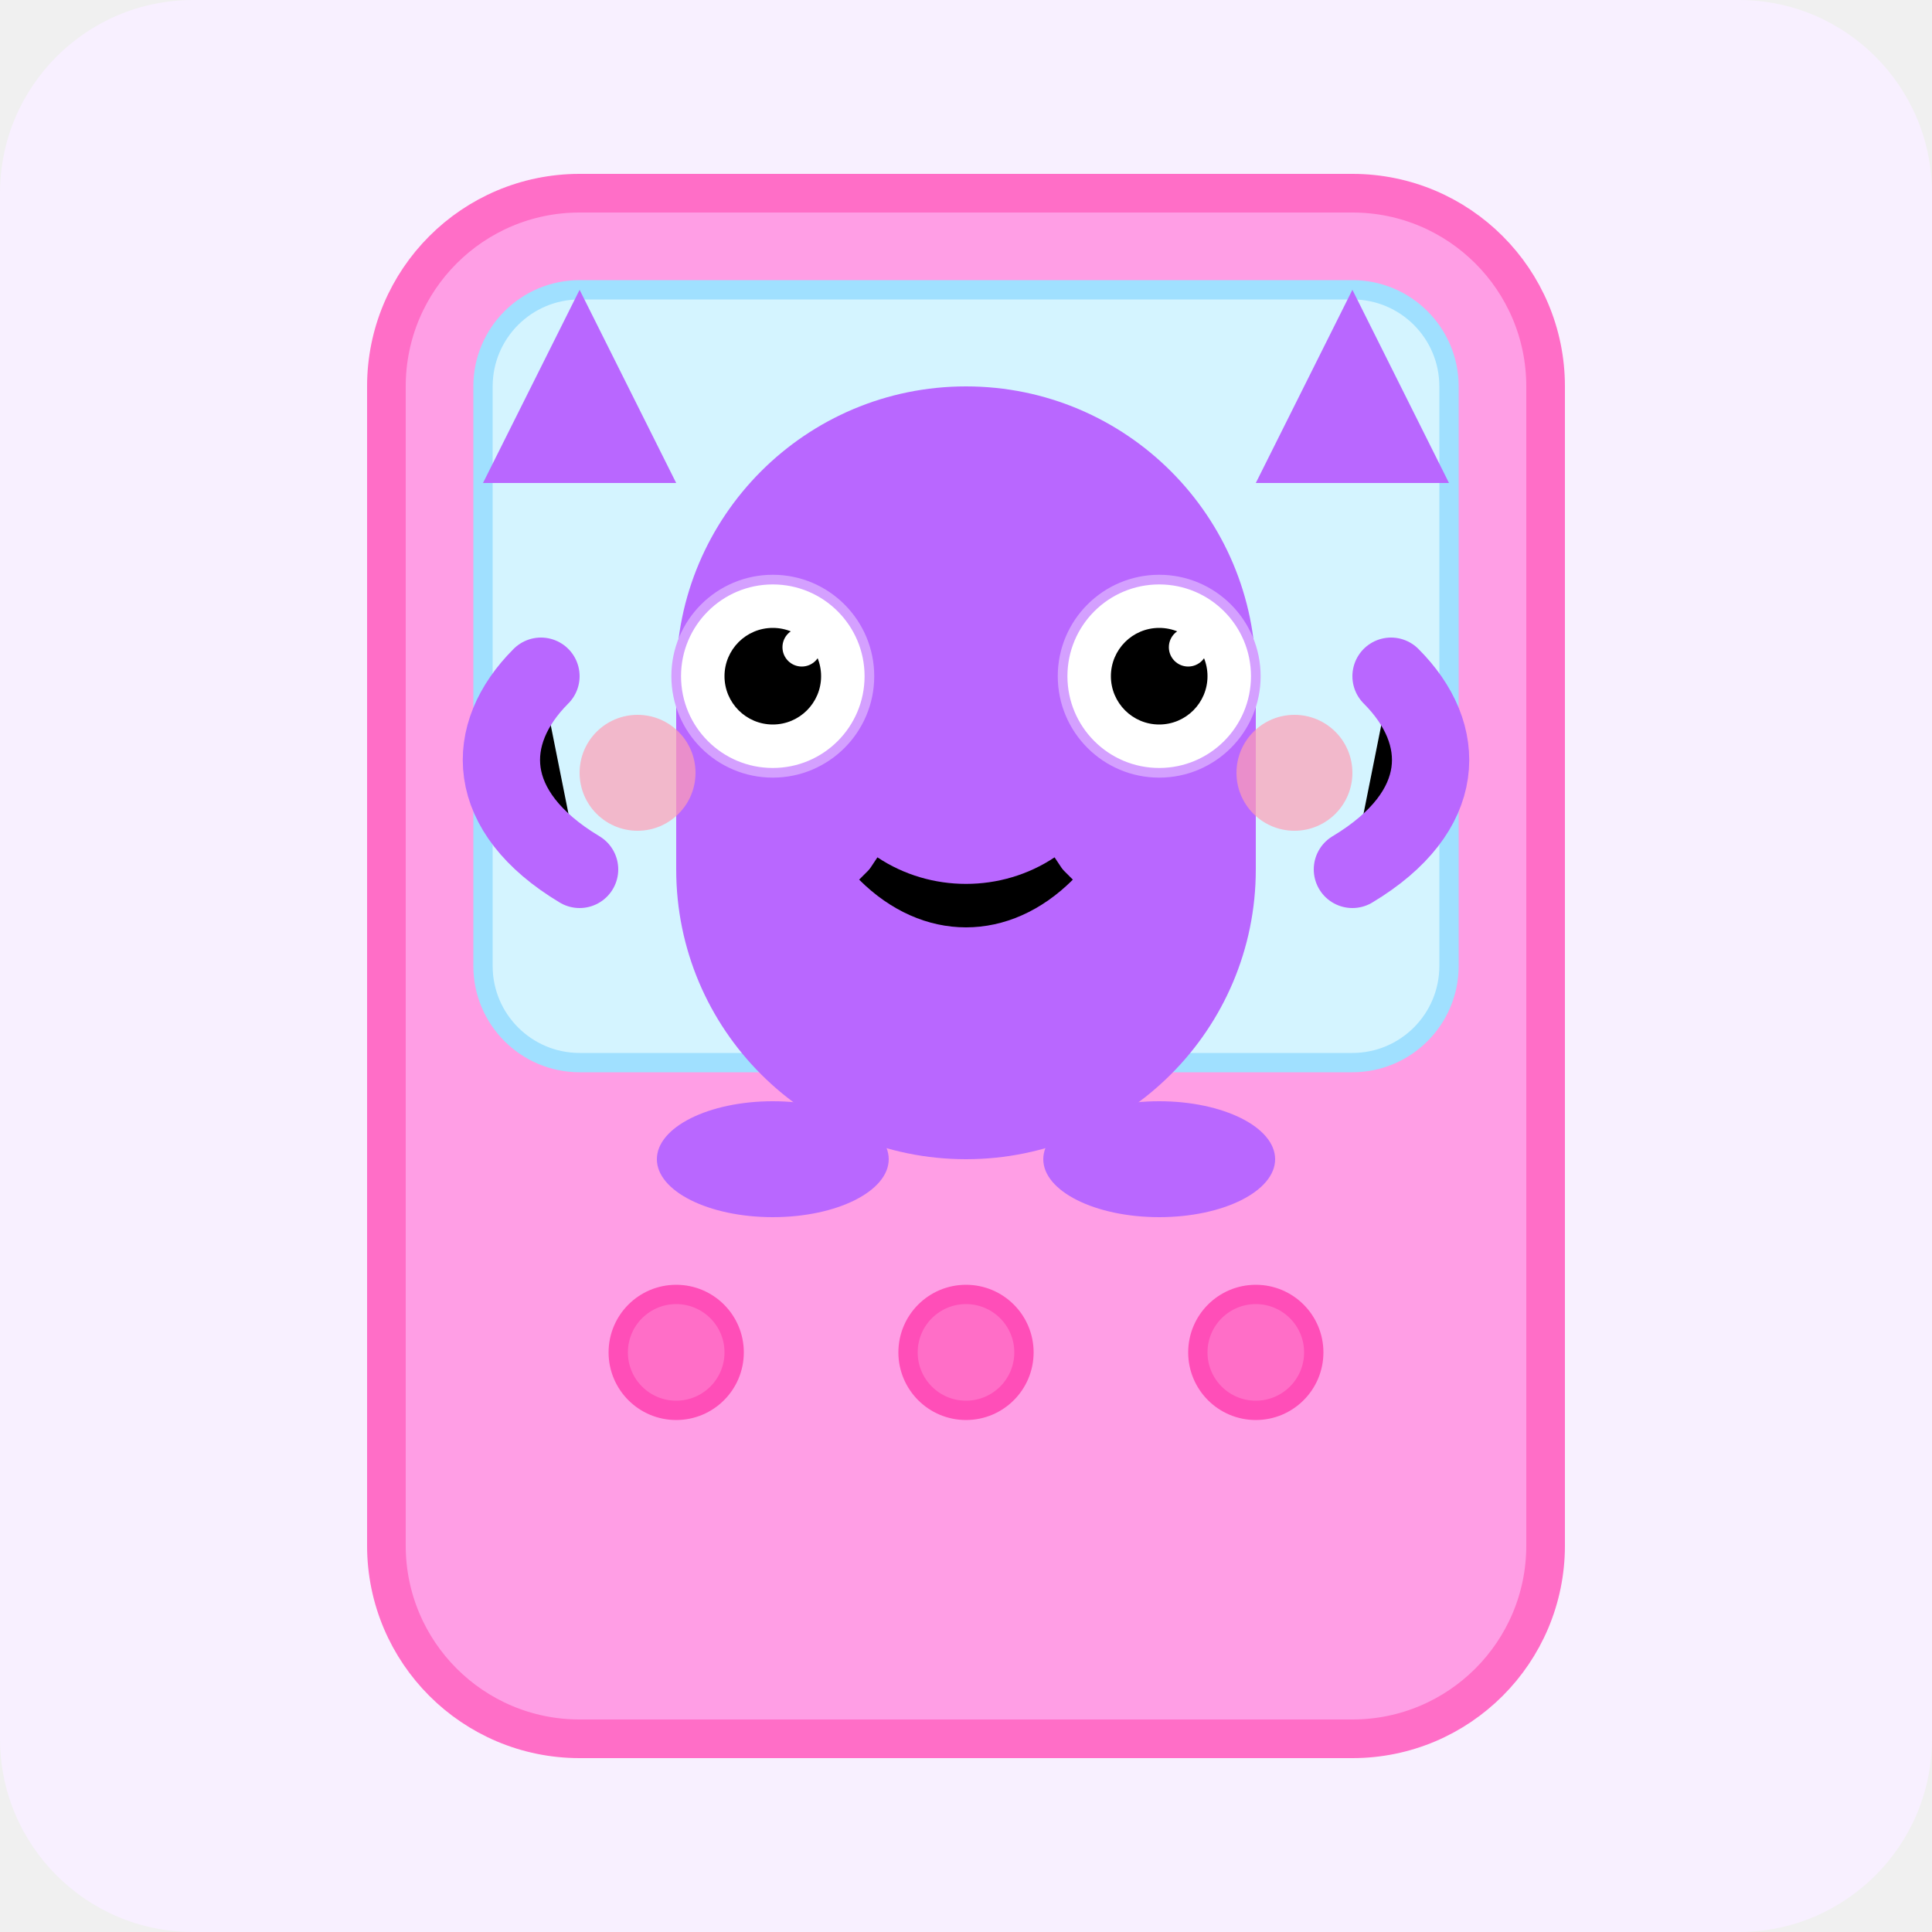
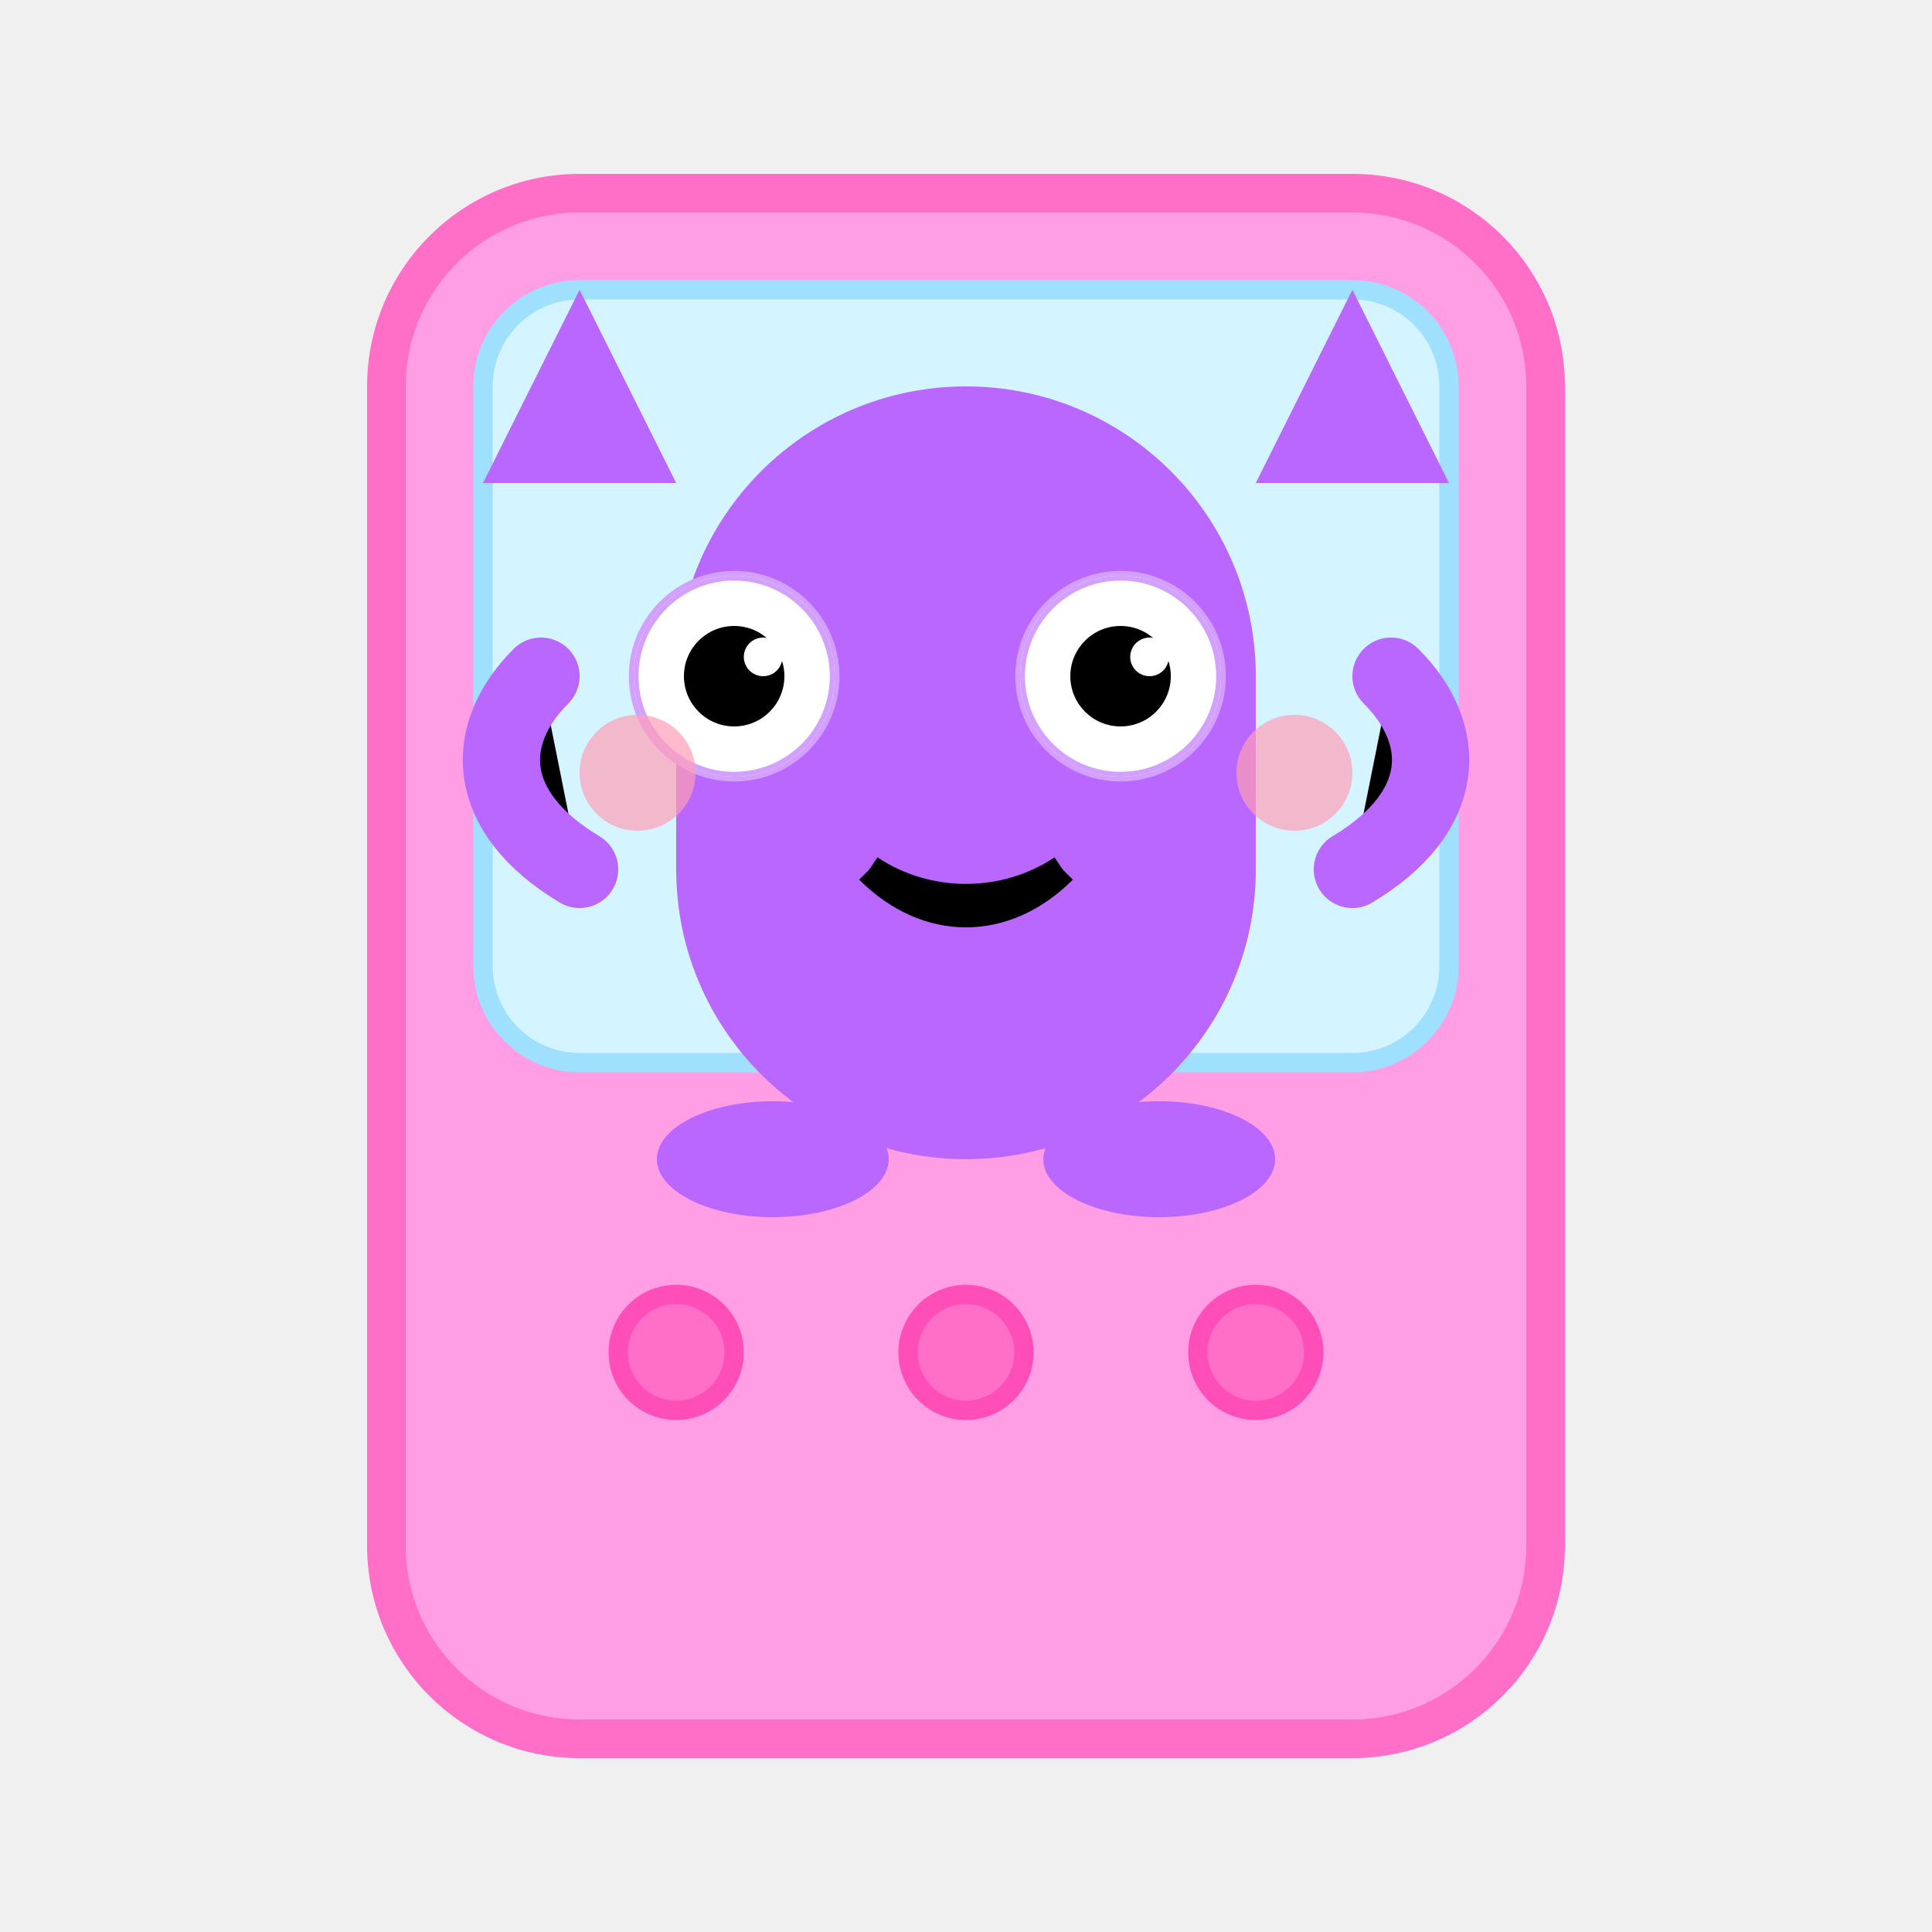
- <svg xmlns="http://www.w3.org/2000/svg" viewBox="0 0 100 100">
-   <rect x="0" y="0" width="100" height="100" rx="10" fill="#f8f0ff" />
+ <svg xmlns="http://www.w3.org/2000/svg" xmlns:xlink="http://www.w3.org/1999/xlink" viewBox="0 0 100 100">
+   <defs>
+     <circle id="left-eye-outline" cx="38" cy="35" r="5.2" />
+     <mask id="left-eye-mask">
+       <rect x="26" y="25" width="25" height="20" fill="white" />
+       <use xlink:href="#left-eye-outline" id="left-lid" fill="black">
+         <animate attributeName="transform" type="translate" values="0 0; 0 5; 0 0" dur="4s" repeatCount="indefinite" />
+       </use>
+     </mask>
+     <circle id="right-eye-outline" cx="58" cy="35" r="5.2" />
+     <mask id="right-eye-mask">
+       <rect x="46" y="25" width="25" height="20" fill="white" />
+       <use xlink:href="#right-eye-outline" id="right-lid" fill="black">
+         <animate attributeName="transform" type="translate" values="0 0; 0 5; 0 0" dur="4s" repeatCount="indefinite" />
+       </use>
+     </mask>
+   </defs>
  <rect x="20" y="10" width="60" height="80" rx="10" fill="#ff9ee5" stroke="#ff6ec7" stroke-width="2" />
  <rect x="25" y="15" width="50" height="40" rx="5" fill="#d4f4ff" stroke="#a0e0ff" stroke-width="1" />
-   <rect x="35" y="20" width="30" height="40" rx="15" fill="#b967ff" />
-   <path d="M25 25 L30 15 L35 25" fill="#b967ff" />
-   <path d="M75 25 L70 15 L65 25" fill="#b967ff" />
-   <circle cx="40" cy="35" r="5" fill="white" stroke="#d4a0ff" stroke-width="0.5" />
-   <circle cx="60" cy="35" r="5" fill="white" stroke="#d4a0ff" stroke-width="0.5" />
-   <circle cx="40" cy="35" r="2.5" fill="black" />
-   <circle cx="60" cy="35" r="2.5" fill="black" />
-   <circle cx="41.5" cy="33.5" r="1" fill="white" />
-   <circle cx="61.5" cy="33.5" r="1" fill="white" />
-   <circle cx="33" cy="40" r="3" fill="#ff9eb5" opacity="0.7" />
-   <circle cx="67" cy="40" r="3" fill="#ff9eb5" opacity="0.7" />
-   <path d="M45 45 C48 48 52 48 55 45" stroke="black" stroke-width="1.5" fill="none" />
-   <path d="M45 45 C48 47 52 47 55 45" stroke="black" stroke-width="1.5" fill="none" />
-   <path d="M30 45 C25 42 25 38 28 35" stroke="#b967ff" stroke-width="4" stroke-linecap="round" />
-   <path d="M70 45 C75 42 75 38 72 35" stroke="#b967ff" stroke-width="4" stroke-linecap="round" />
-   <ellipse cx="40" cy="60" rx="6" ry="3" fill="#b967ff" />
-   <ellipse cx="60" cy="60" rx="6" ry="3" fill="#b967ff" />
+   <g id="character">
+     <rect x="35" y="20" width="30" height="40" rx="15" fill="#b967ff">
+       <animateTransform attributeName="transform" type="translate" values="0,0; 0,-2; 0,0" dur="2s" repeatCount="indefinite" />
+     </rect>
+     <path d="M25 25 L30 15 L35 25" fill="#b967ff">
+       <animateTransform attributeName="transform" type="translate" values="0,0; 0,-3; 0,0" dur="1.5s" repeatCount="indefinite" />
+       <animateTransform attributeName="transform" type="rotate" values="-2,30,25; 2,30,25; -2,30,25" dur="3s" additive="sum" repeatCount="indefinite" />
+     </path>
+     <path d="M75 25 L70 15 L65 25" fill="#b967ff">
+       <animateTransform attributeName="transform" type="translate" values="0,0; 0,-3; 0,0" dur="1.5s" repeatCount="indefinite" />
+       <animateTransform attributeName="transform" type="rotate" values="2,70,25; -2,70,25; 2,70,25" dur="3s" additive="sum" repeatCount="indefinite" />
+     </path>
+     <g id="eyes">
+       <g>
+         <use xlink:href="#left-eye-outline" fill="white" stroke="#d4a0ff" stroke-width="0.5" />
+         <use xlink:href="#left-eye-outline" mask="url(#left-eye-mask)" fill="white" />
+         <circle cx="38" cy="35" r="2.6" fill="black" />
+         <circle cx="39.5" cy="34" r="1" fill="white" />
+       </g>
+       <g>
+         <use xlink:href="#right-eye-outline" fill="white" stroke="#d4a0ff" stroke-width="0.5" />
+         <use xlink:href="#right-eye-outline" mask="url(#right-eye-mask)" fill="white" />
+         <circle cx="58" cy="35" r="2.6" fill="black" />
+         <circle cx="59.5" cy="34" r="1" fill="white" />
+       </g>
+     </g>
+     <circle cx="33" cy="40" r="3" fill="#ff9eb5" opacity="0.7">
+       <animateTransform attributeName="transform" type="translate" values="0,0; 0,-2; 0,0" dur="2s" repeatCount="indefinite" />
+     </circle>
+     <circle cx="67" cy="40" r="3" fill="#ff9eb5" opacity="0.7">
+       <animateTransform attributeName="transform" type="translate" values="0,0; 0,-2; 0,0" dur="2s" repeatCount="indefinite" />
+     </circle>
+     <path d="M45 45 C48 48 52 48 55 45" stroke="black" stroke-width="1.5" fill="none">
+       <animateTransform attributeName="transform" type="translate" values="0,0; 0,-2; 0,0" dur="2s" repeatCount="indefinite" />
+     </path>
+     <path d="M45 45 C48 47 52 47 55 45" stroke="black" stroke-width="1.5" fill="none">
+       <animateTransform attributeName="transform" type="translate" values="0,0; 0,-2; 0,0" dur="2s" repeatCount="indefinite" />
+     </path>
+     <path d="M30 45 C25 42 25 38 28 35" stroke="#b967ff" stroke-width="4" stroke-linecap="round">
+       <animateTransform attributeName="transform" type="translate" values="0,0; -1,-1; 0,0" dur="1.7s" repeatCount="indefinite" />
+       <animateTransform attributeName="transform" type="rotate" values="-3,30,45; 3,30,45; -3,30,45" dur="2.5s" additive="sum" repeatCount="indefinite" />
+     </path>
+     <path d="M70 45 C75 42 75 38 72 35" stroke="#b967ff" stroke-width="4" stroke-linecap="round">
+       <animateTransform attributeName="transform" type="translate" values="0,0; 1,-1; 0,0" dur="1.7s" repeatCount="indefinite" />
+       <animateTransform attributeName="transform" type="rotate" values="3,70,45; -3,70,45; 3,70,45" dur="2.5s" additive="sum" repeatCount="indefinite" />
+     </path>
+     <ellipse cx="40" cy="60" rx="6" ry="3" fill="#b967ff" />
+     <ellipse cx="60" cy="60" rx="6" ry="3" fill="#b967ff" />
+   </g>
  <circle cx="35" cy="70" r="3" fill="#ff6ec7" stroke="#ff4eb8" stroke-width="1" />
  <circle cx="50" cy="70" r="3" fill="#ff6ec7" stroke="#ff4eb8" stroke-width="1" />
  <circle cx="65" cy="70" r="3" fill="#ff6ec7" stroke="#ff4eb8" stroke-width="1" />
</svg>
